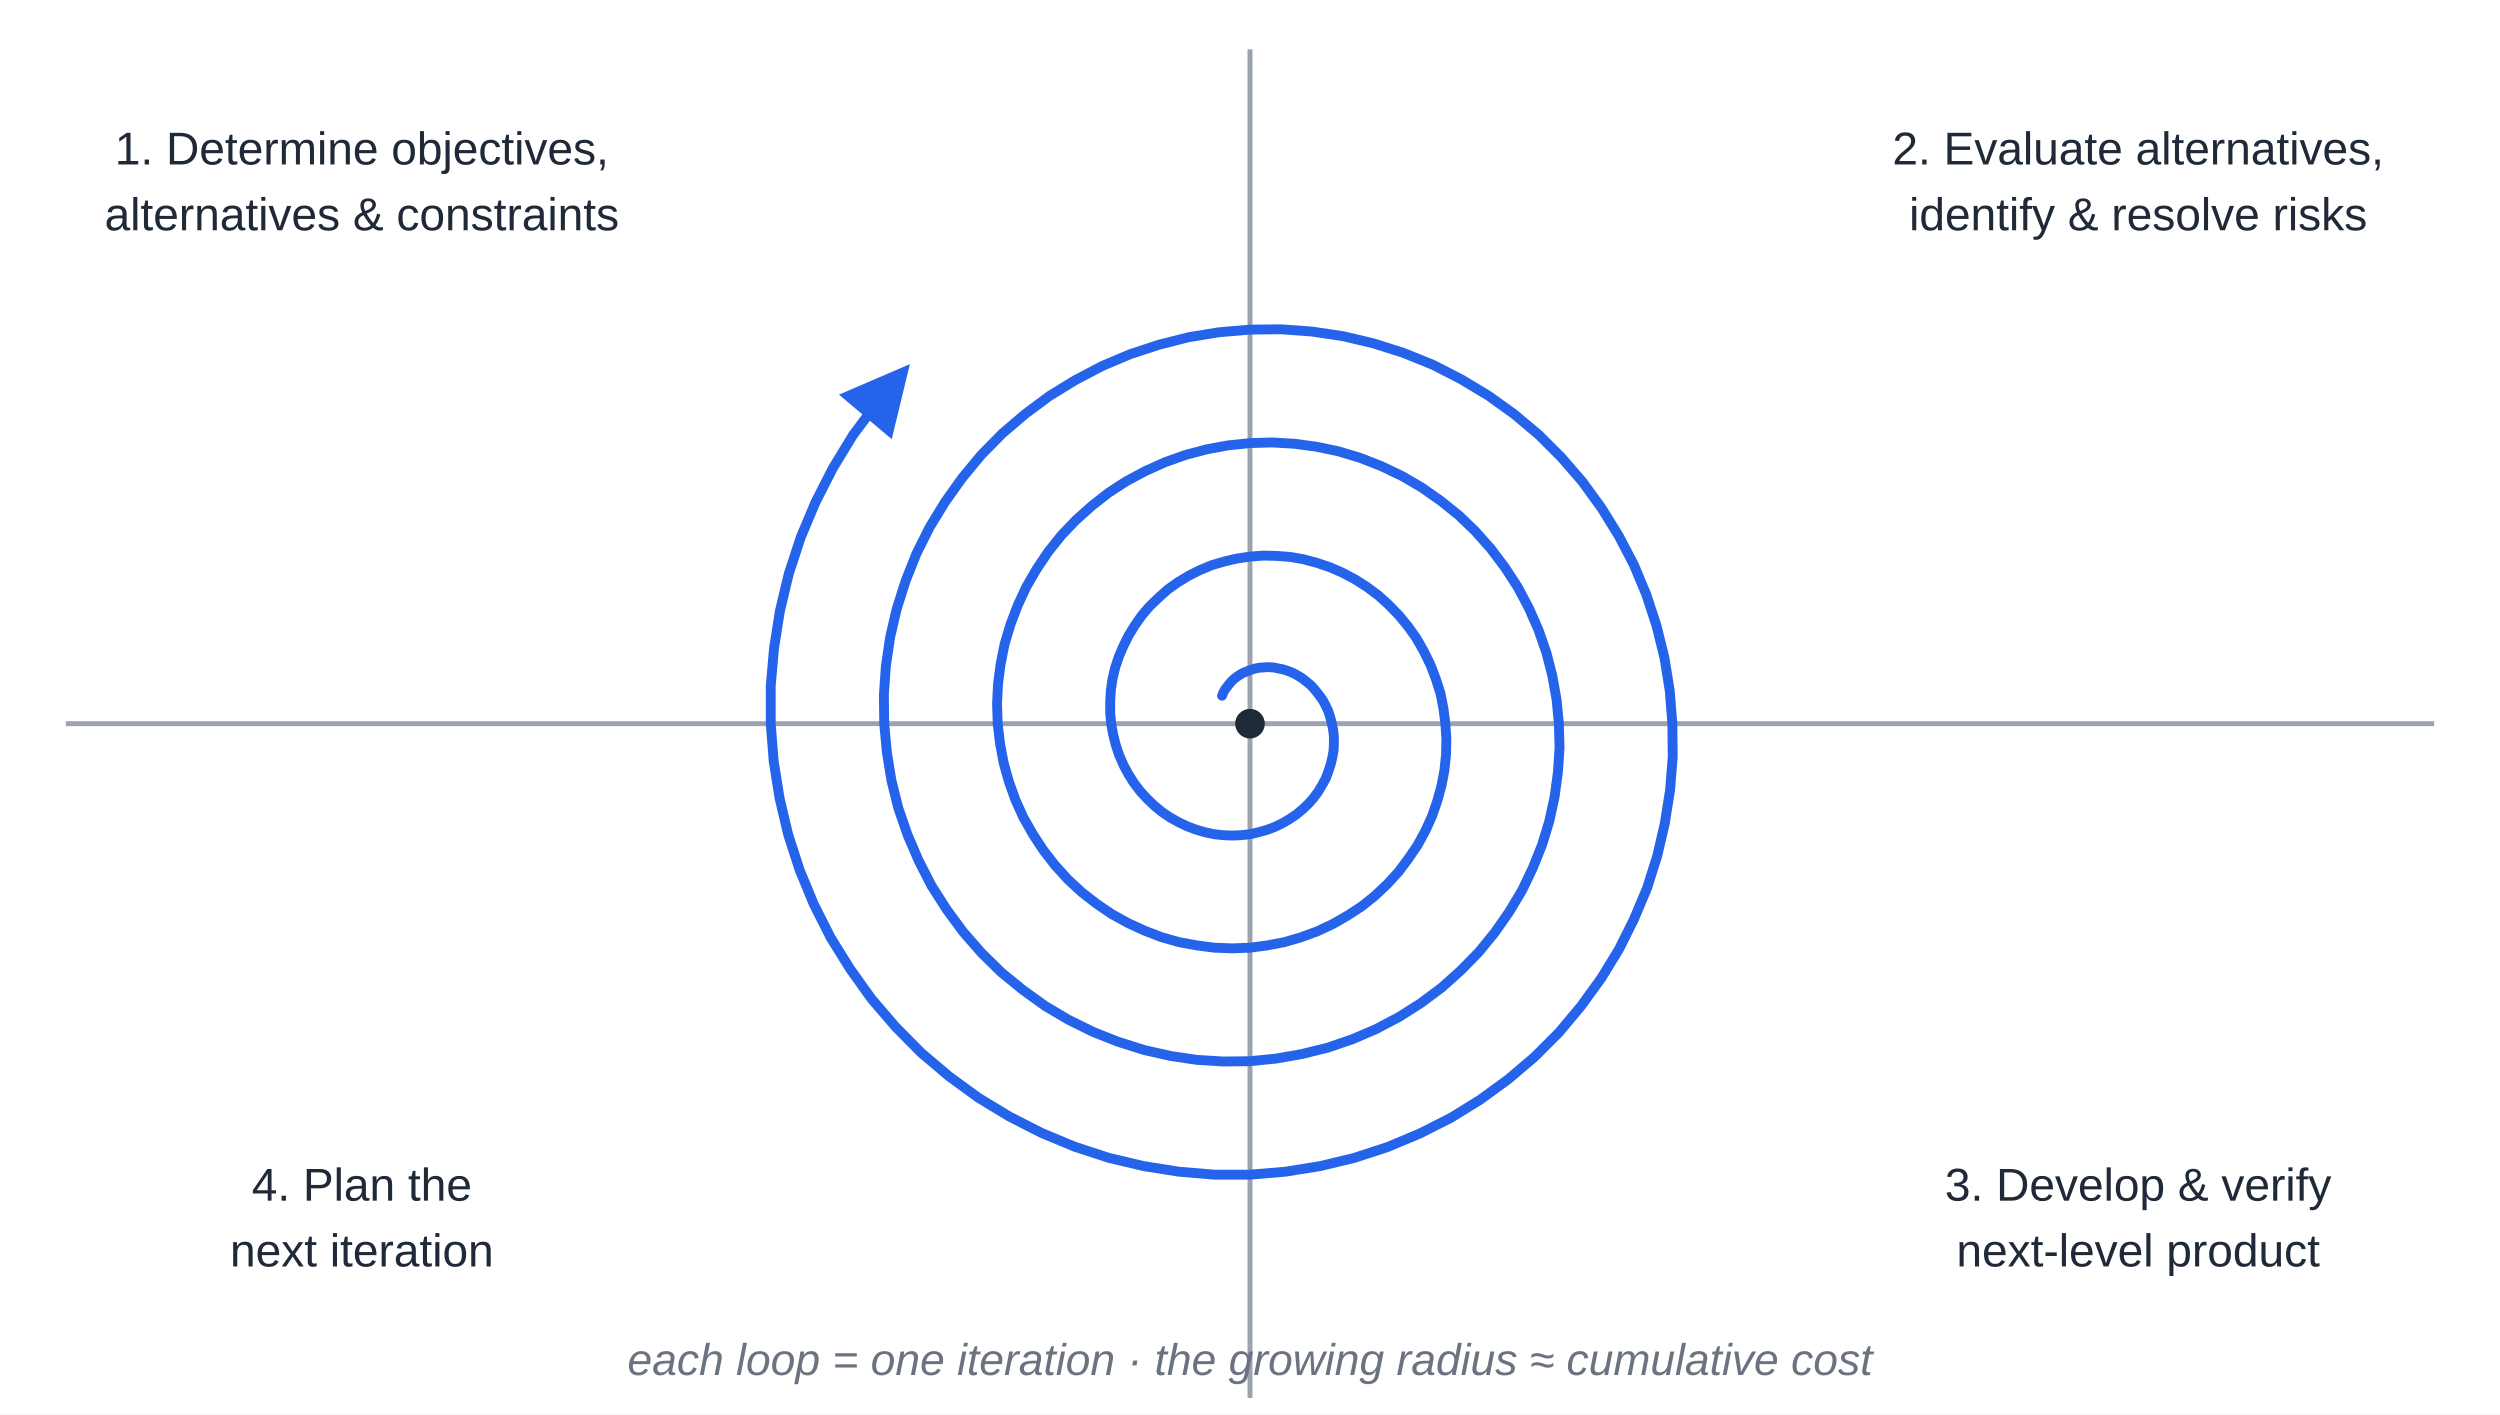
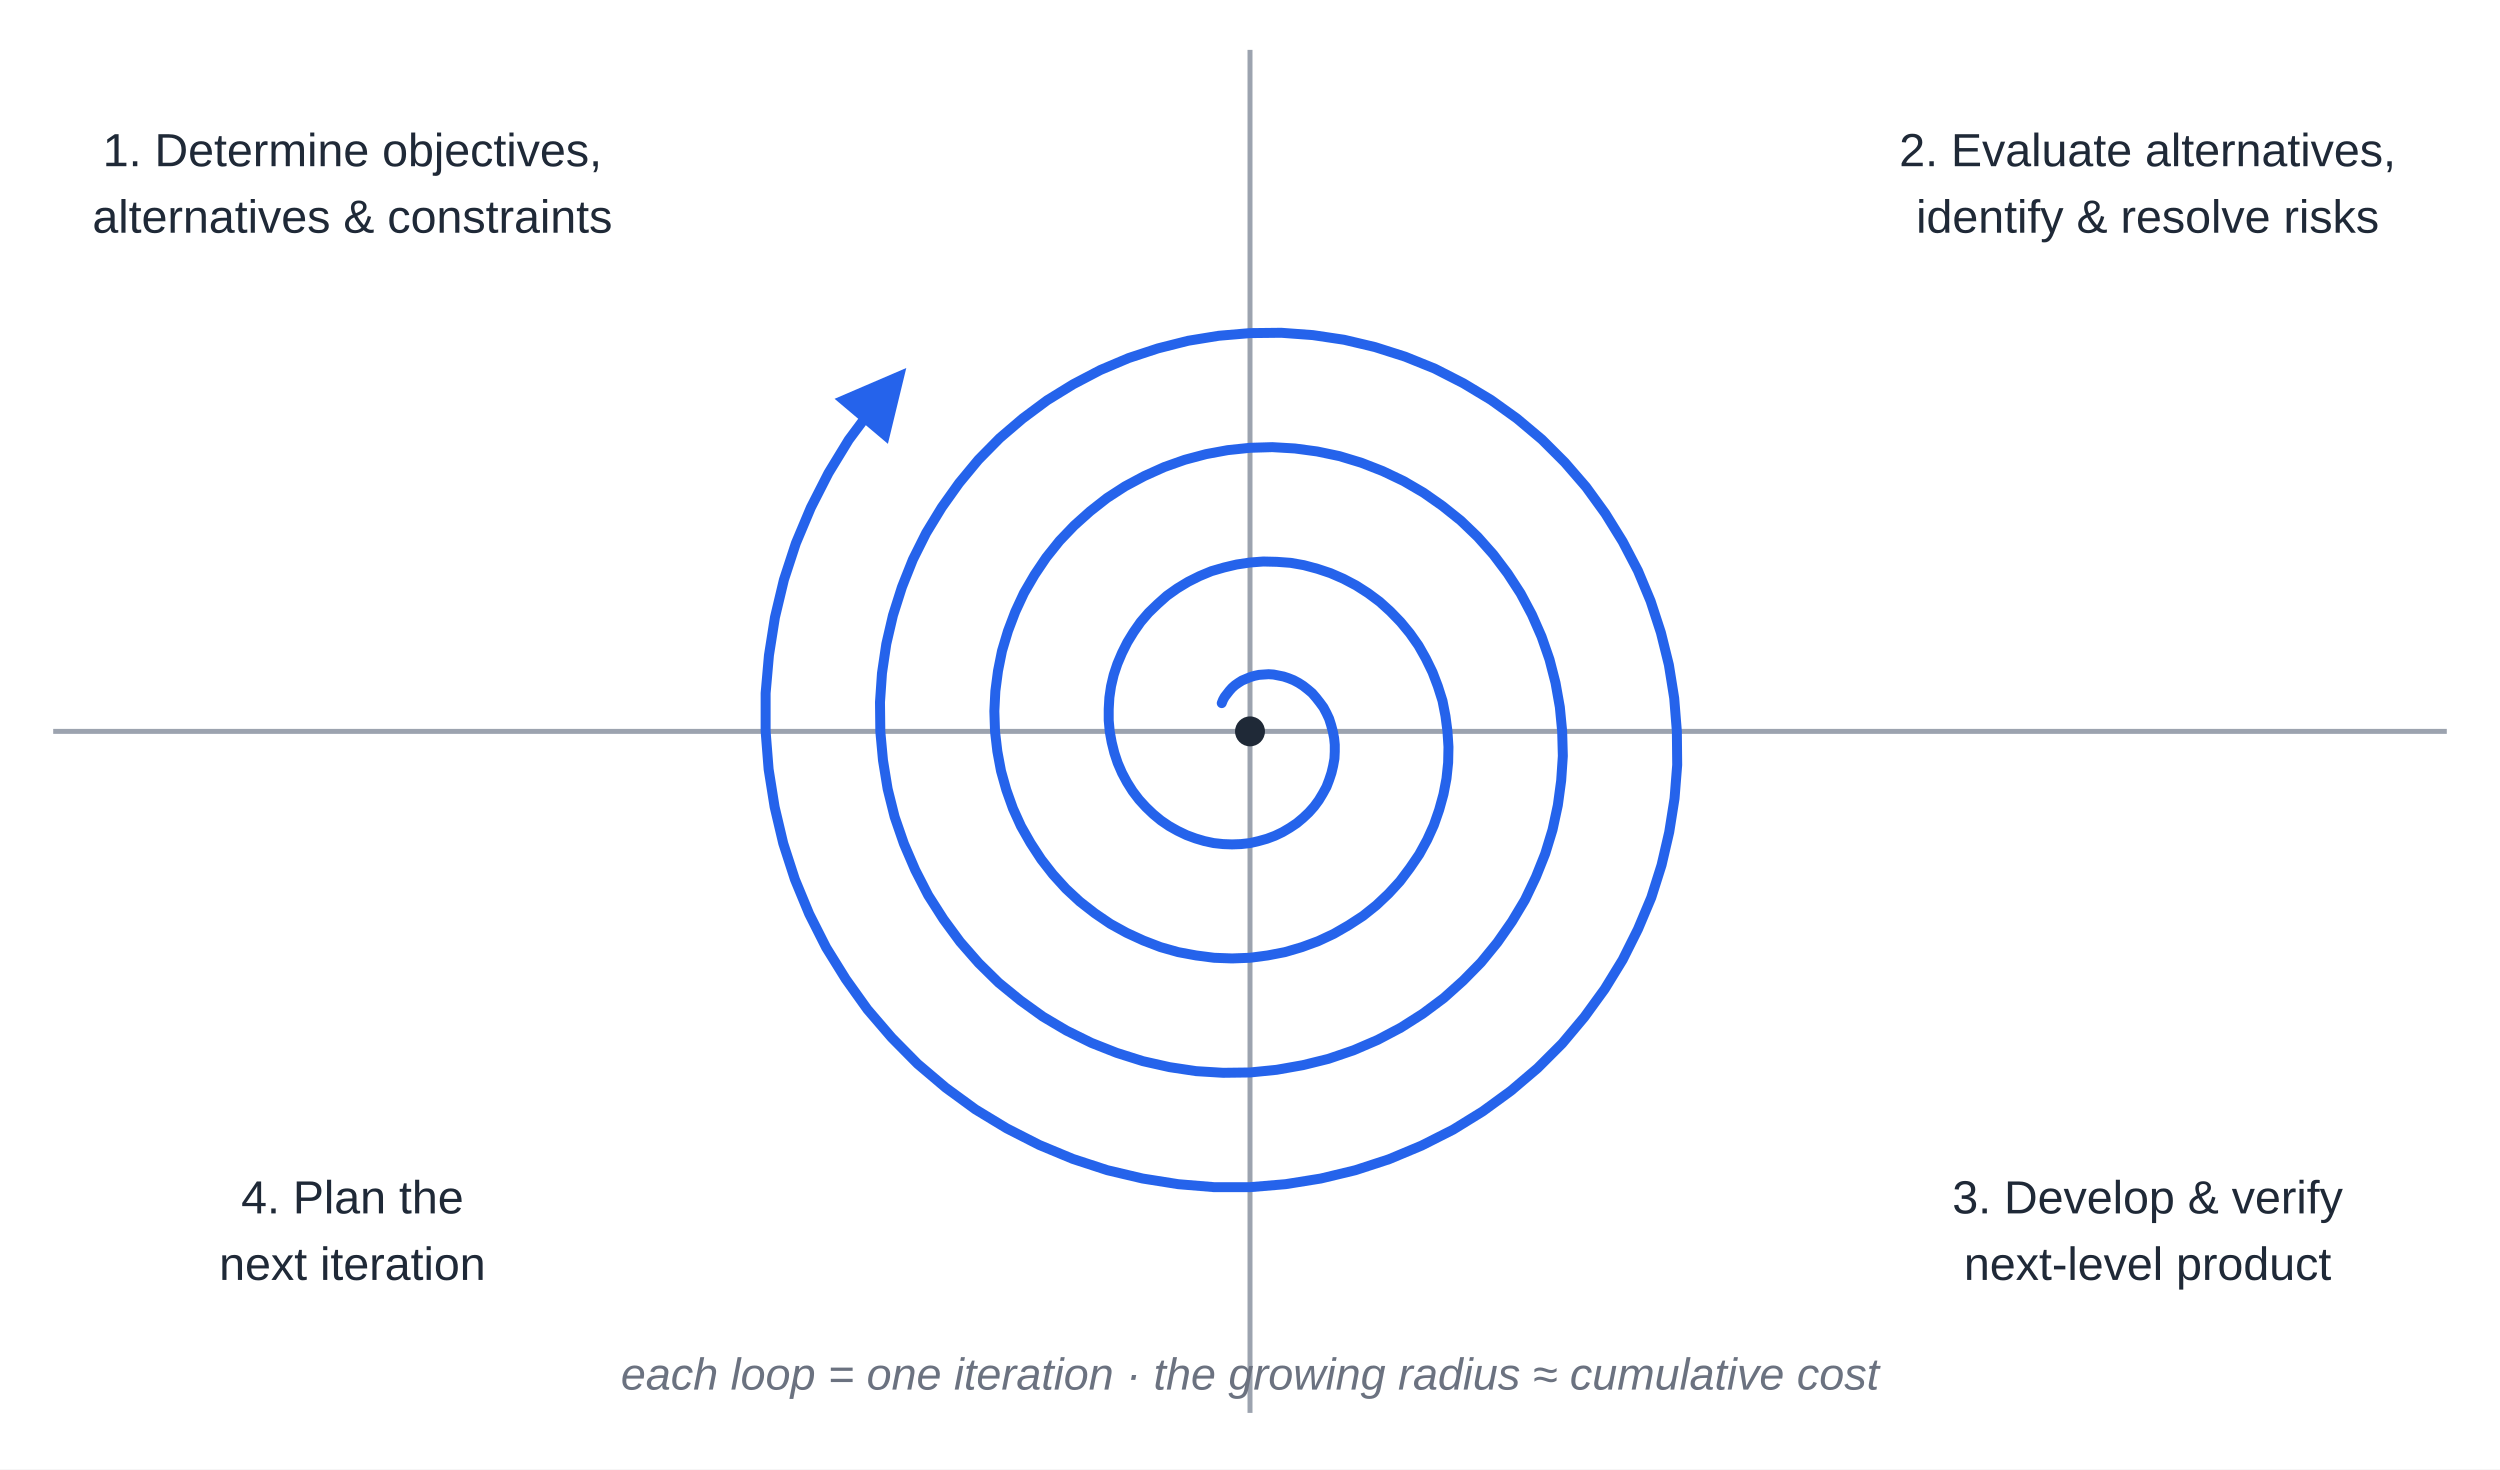
- <svg xmlns="http://www.w3.org/2000/svg" viewBox="0 0 760 430" font-family="Arial">
+ <svg xmlns="http://www.w3.org/2000/svg" viewBox="4 0 752 442" font-family="Arial">
  <defs>
    <marker id="arrB" viewBox="0 0 10 10" refX="8" refY="5" markerWidth="7" markerHeight="7" orient="auto-start-reverse">
      <path d="M0,0 L10,5 L0,10 z" fill="#2563EB" />
    </marker>
  </defs>
-   <rect x="0" y="0" width="760" height="430" fill="#FFFFFF" />
+   <rect x="4" y="0" width="752" height="442" fill="#FFFFFF" />
  <g stroke="#9CA3AF" stroke-width="1.5">
    <line x1="20" y1="220" x2="740" y2="220" />
    <line x1="380" y1="15" x2="380" y2="425" />
  </g>
  <g font-size="14" fill="#1F2937" text-anchor="middle">
    <text x="110" y="50">1. Determine objectives,</text>
    <text x="110" y="70">alternatives &amp; constraints</text>
    <text x="650" y="50">2. Evaluate alternatives,</text>
    <text x="650" y="70">identify &amp; resolve risks</text>
    <text x="650" y="365">3. Develop &amp; verify</text>
    <text x="650" y="385">next-level product</text>
    <text x="110" y="365">4. Plan the</text>
    <text x="110" y="385">next iteration</text>
  </g>
  <path d="M 371.5,211.5 L 371.9,210.5 L 372.4,209.6 L 373.1,208.7 L 373.8,207.8 L 374.6,206.9 L 375.5,206.1 L 376.5,205.4 L 377.6,204.7 L 378.8,204.2 L 380.0,203.7 L 381.3,203.3 L 382.7,203.0 L 384.1,202.9 L 385.6,202.8 L 387.1,202.9 L 388.6,203.2 L 390.1,203.5 L 391.6,204.0 L 393.1,204.6 L 394.6,205.4 L 396.0,206.3 L 397.4,207.4 L 398.7,208.5 L 399.9,209.9 L 401.0,211.3 L 402.1,212.8 L 403.0,214.5 L 403.8,216.2 L 404.4,218.1 L 404.9,220.0 L 405.3,222.0 L 405.5,224.0 L 405.5,226.1 L 405.4,228.2 L 405.0,230.4 L 404.5,232.5 L 403.8,234.6 L 403.0,236.7 L 401.9,238.7 L 400.7,240.7 L 399.3,242.6 L 397.7,244.4 L 396.0,246.0 L 394.1,247.6 L 392.0,249.0 L 389.8,250.3 L 387.5,251.4 L 385.1,252.3 L 382.6,253.0 L 380.0,253.6 L 377.3,253.9 L 374.6,254.0 L 371.9,253.9 L 369.1,253.6 L 366.3,253.0 L 363.6,252.2 L 360.9,251.2 L 358.2,249.9 L 355.7,248.5 L 353.2,246.8 L 350.9,244.9 L 348.7,242.8 L 346.6,240.5 L 344.7,238.0 L 343.0,235.3 L 341.5,232.5 L 340.2,229.5 L 339.2,226.5 L 338.4,223.3 L 337.8,220.0 L 337.5,216.7 L 337.5,213.3 L 337.7,209.8 L 338.2,206.4 L 339.0,203.0 L 340.1,199.7 L 341.5,196.4 L 343.1,193.2 L 345.0,190.1 L 347.1,187.1 L 349.5,184.3 L 352.2,181.7 L 355.0,179.2 L 358.1,177.0 L 361.4,175.0 L 364.8,173.3 L 368.4,171.8 L 372.2,170.7 L 376.0,169.8 L 380.0,169.2 L 384.0,168.9 L 388.1,169.0 L 392.2,169.3 L 396.2,170.0 L 400.3,171.1 L 404.2,172.4 L 408.1,174.1 L 411.9,176.1 L 415.5,178.4 L 419.0,181.0 L 422.2,183.9 L 425.3,187.1 L 428.1,190.5 L 430.7,194.2 L 432.9,198.1 L 434.9,202.2 L 436.5,206.4 L 437.9,210.8 L 438.8,215.4 L 439.4,220.0 L 439.7,224.7 L 439.6,229.4 L 439.1,234.2 L 438.2,238.9 L 436.9,243.6 L 435.3,248.2 L 433.3,252.6 L 430.9,257.0 L 428.1,261.1 L 425.1,265.1 L 421.7,268.8 L 418.0,272.3 L 414.0,275.5 L 409.7,278.3 L 405.2,280.9 L 400.5,283.1 L 395.6,284.9 L 390.5,286.4 L 385.3,287.4 L 380.0,288.1 L 374.6,288.3 L 369.2,288.1 L 363.8,287.4 L 358.4,286.4 L 353.1,284.9 L 347.9,282.9 L 342.9,280.6 L 338.0,277.9 L 333.3,274.7 L 328.8,271.2 L 324.6,267.3 L 320.7,263.0 L 317.2,258.5 L 314.0,253.6 L 311.1,248.5 L 308.7,243.2 L 306.7,237.6 L 305.1,231.9 L 304.0,226.0 L 303.3,220.0 L 303.1,213.9 L 303.4,207.9 L 304.2,201.8 L 305.4,195.8 L 307.2,189.8 L 309.4,184.0 L 312.0,178.4 L 315.2,172.9 L 318.7,167.7 L 322.7,162.7 L 327.1,158.1 L 331.9,153.8 L 337.0,149.8 L 342.4,146.3 L 348.2,143.2 L 354.2,140.5 L 360.4,138.3 L 366.8,136.6 L 373.3,135.4 L 380.0,134.7 L 386.7,134.5 L 393.5,134.9 L 400.2,135.8 L 406.9,137.2 L 413.5,139.2 L 419.9,141.7 L 426.2,144.7 L 432.2,148.2 L 437.9,152.2 L 443.4,156.6 L 448.5,161.5 L 453.2,166.8 L 457.5,172.5 L 461.4,178.5 L 464.8,184.9 L 467.7,191.5 L 470.1,198.4 L 471.9,205.4 L 473.2,212.7 L 473.9,220.0 L 474.1,227.4 L 473.6,234.8 L 472.6,242.2 L 471.0,249.6 L 468.8,256.8 L 466.0,263.8 L 462.7,270.7 L 458.8,277.2 L 454.4,283.5 L 449.5,289.5 L 444.1,295.0 L 438.3,300.2 L 432.0,304.9 L 425.4,309.1 L 418.4,312.8 L 411.2,315.9 L 403.6,318.5 L 395.9,320.4 L 388.0,321.8 L 380.0,322.6 L 371.9,322.7 L 363.8,322.2 L 355.8,321.0 L 347.8,319.2 L 339.9,316.7 L 332.3,313.7 L 324.8,310.0 L 317.7,305.8 L 310.9,300.9 L 304.4,295.6 L 298.4,289.7 L 292.8,283.3 L 287.8,276.5 L 283.2,269.3 L 279.3,261.7 L 275.9,253.8 L 273.1,245.7 L 271.0,237.3 L 269.6,228.7 L 268.8,220.0 L 268.7,211.2 L 269.3,202.5 L 270.6,193.7 L 272.6,185.1 L 275.3,176.6 L 278.6,168.3 L 282.6,160.3 L 287.3,152.6 L 292.5,145.3 L 298.3,138.3 L 304.7,131.8 L 311.6,125.9 L 319.0,120.4 L 326.8,115.6 L 335.0,111.3 L 343.5,107.7 L 352.3,104.8 L 361.4,102.5 L 370.6,101.0 L 380.0,100.2 L 389.4,100.1 L 398.9,100.8 L 408.3,102.2 L 417.6,104.4 L 426.7,107.3 L 435.6,110.9 L 444.2,115.3 L 452.5,120.3 L 460.3,125.9 L 467.8,132.2 L 474.7,139.1 L 481.1,146.5 L 486.9,154.5 L 492.1,162.9 L 496.7,171.7 L 500.5,180.8 L 503.6,190.3 L 506.0,200.0 L 507.6,210.0 L 508.4,220.0 L 508.5,230.1 L 507.7,240.2 L 506.1,250.3 L 503.8,260.2 L 500.7,270.0 L 496.7,279.5 L 492.1,288.7 L 486.7,297.5 L 480.6,305.9 L 473.9,313.9 L 466.5,321.3 L 458.5,328.1 L 450.0,334.3 L 441.1,339.8 L 431.6,344.6 L 421.8,348.7 L 411.7,352.0 L 401.3,354.5 L 390.7,356.2 L 380.0,357.1 L 369.2,357.1 L 358.4,356.2 L 347.7,354.5 L 337.1,352.0 L 326.7,348.6 L 316.6,344.4 L 306.8,339.4 L 297.4,333.7 L 288.5,327.2 L 280.0,320.0 L 272.2,312.1 L 264.9,303.6 L 258.4,294.5 L 252.5,285.0 L 247.4,274.9 L 243.1,264.5 L 239.6,253.7 L 237.0,242.7 L 235.2,231.4 L 234.3,220.0 L 234.3,208.5 L 235.3,197.1 L 237.1,185.7 L 239.8,174.4 L 243.4,163.4 L 247.9,152.7 L 253.2,142.3 L 259.3,132.3 L 266.3,122.9 L 273.9,113.9" fill="none" stroke="#2563EB" stroke-width="3" stroke-linecap="round" stroke-linejoin="round" marker-end="url(#arrB)" />
  <circle cx="380" cy="220" r="4.5" fill="#1F2937" />
  <text x="380" y="418" text-anchor="middle" font-size="13.5" font-style="italic" fill="#6B7280">each loop = one iteration · the growing radius ≈ cumulative cost</text>
</svg>
